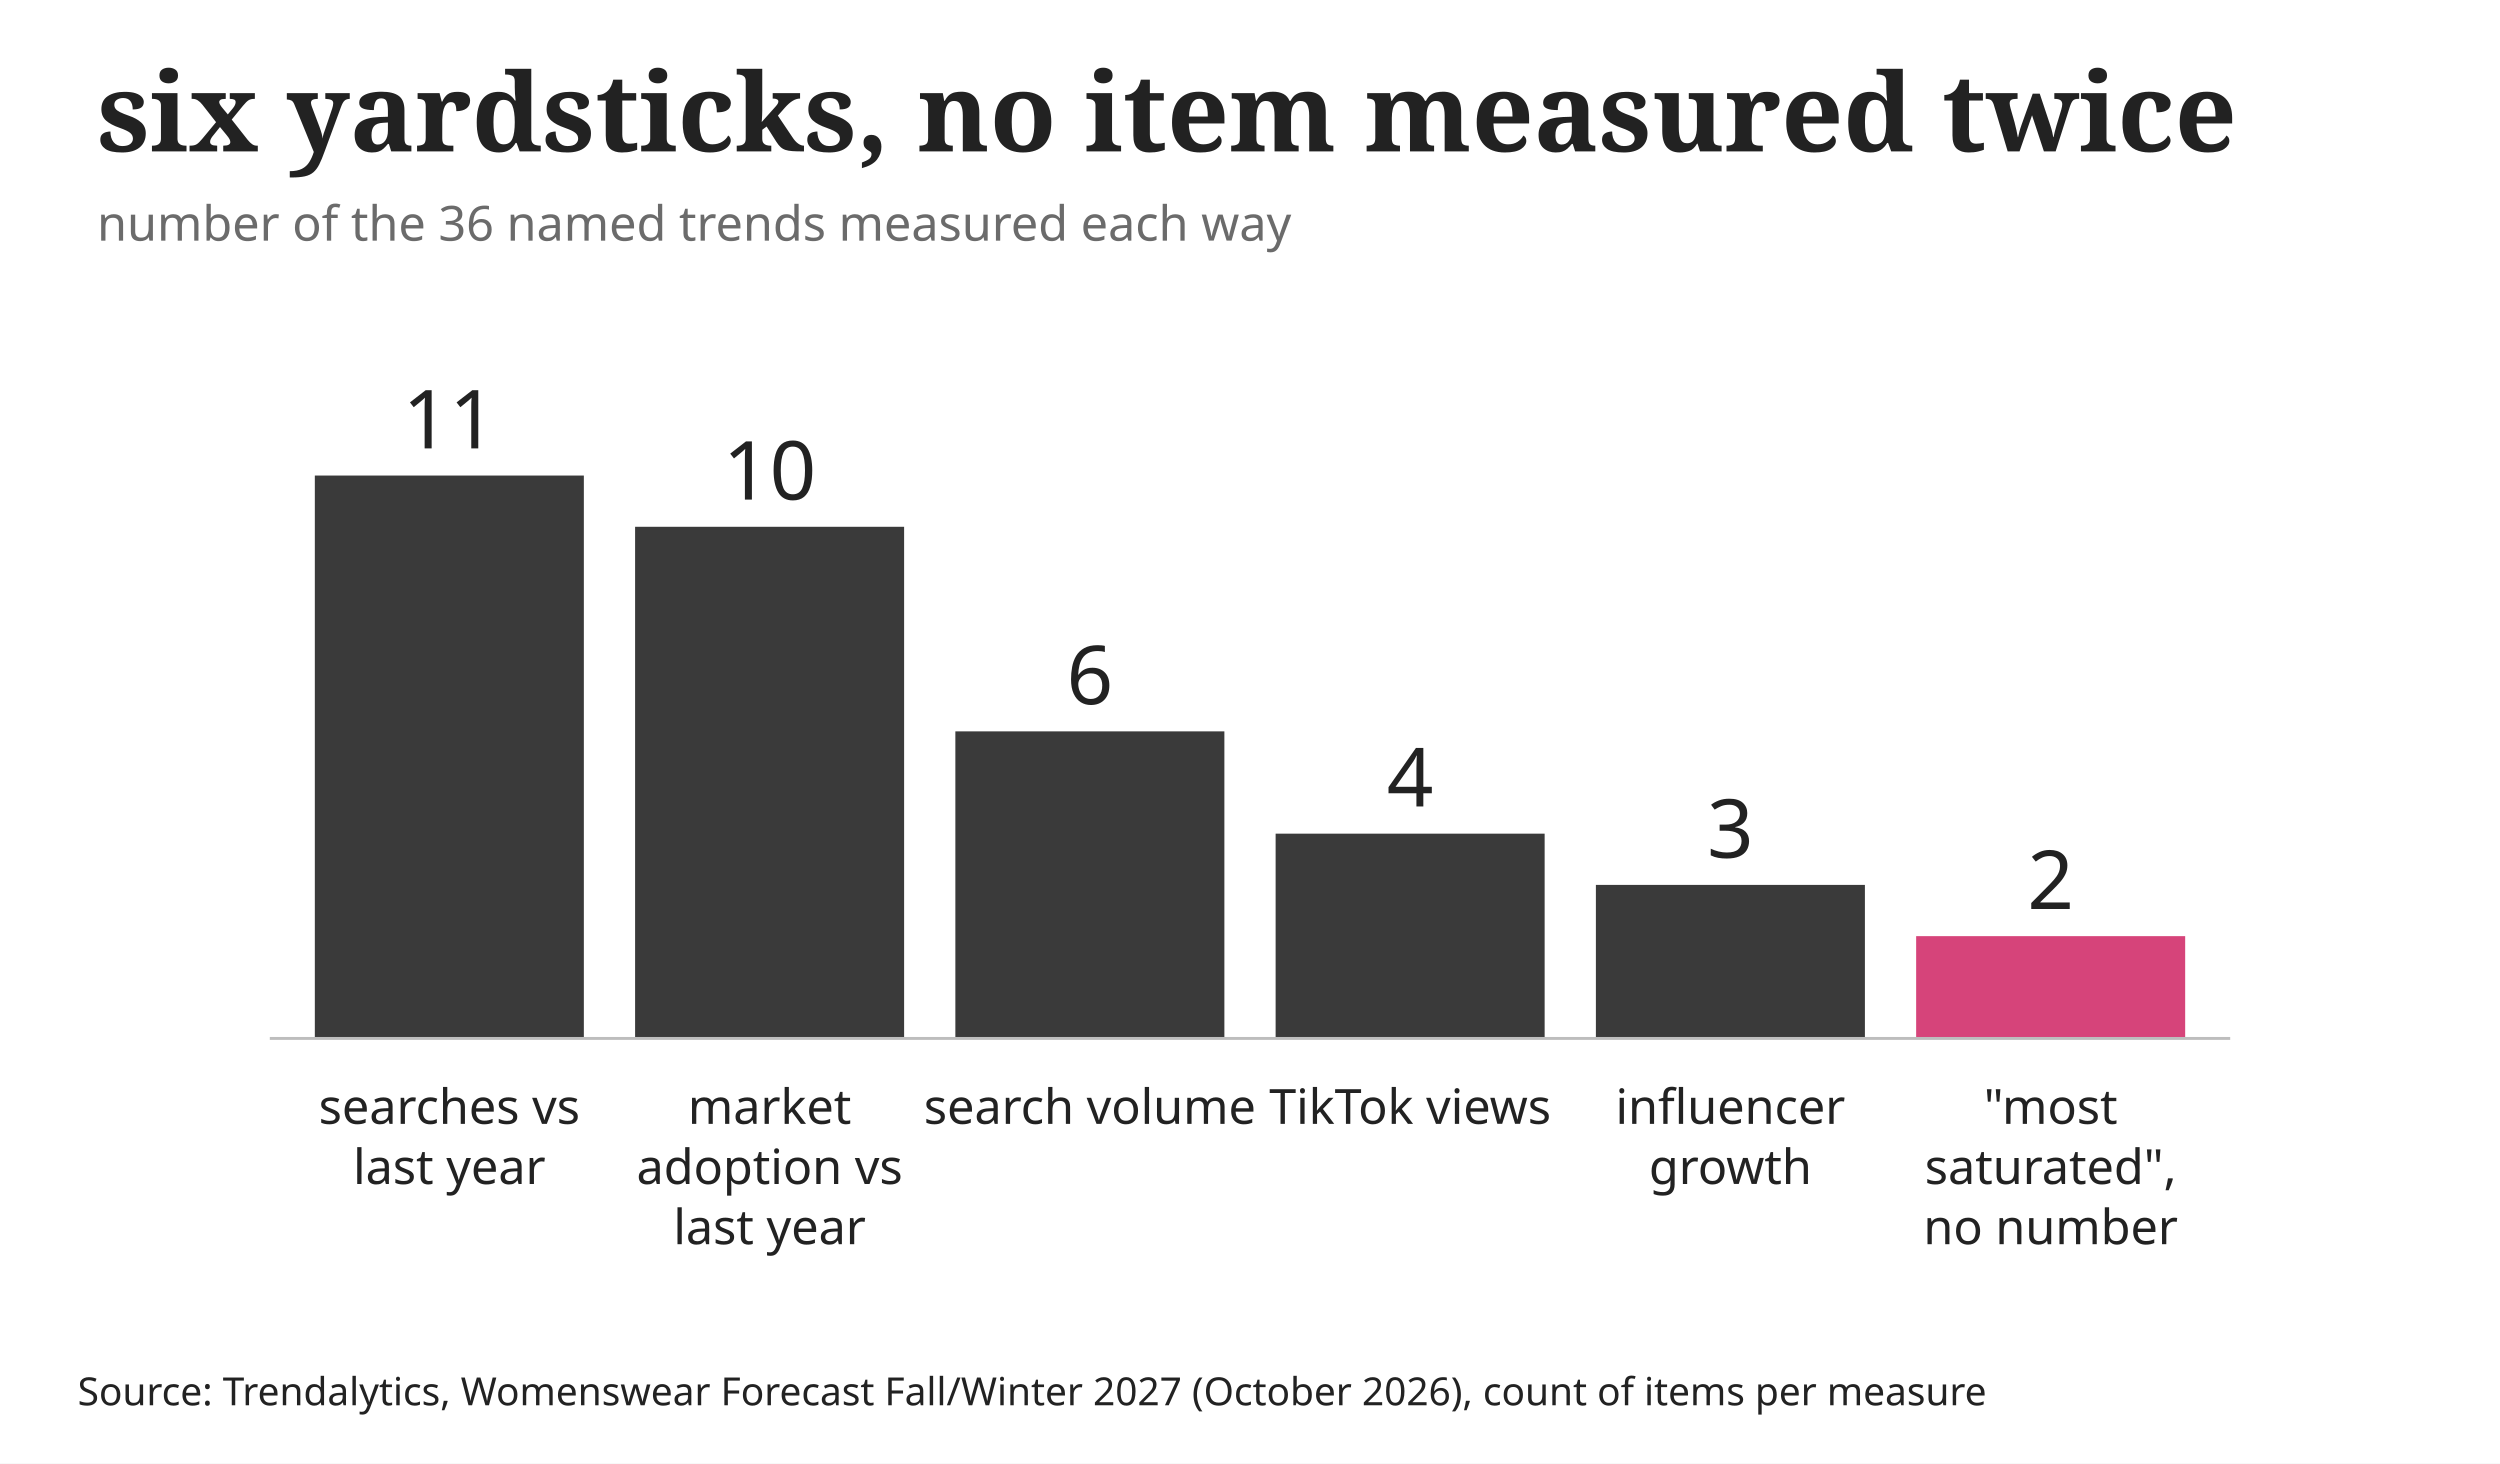
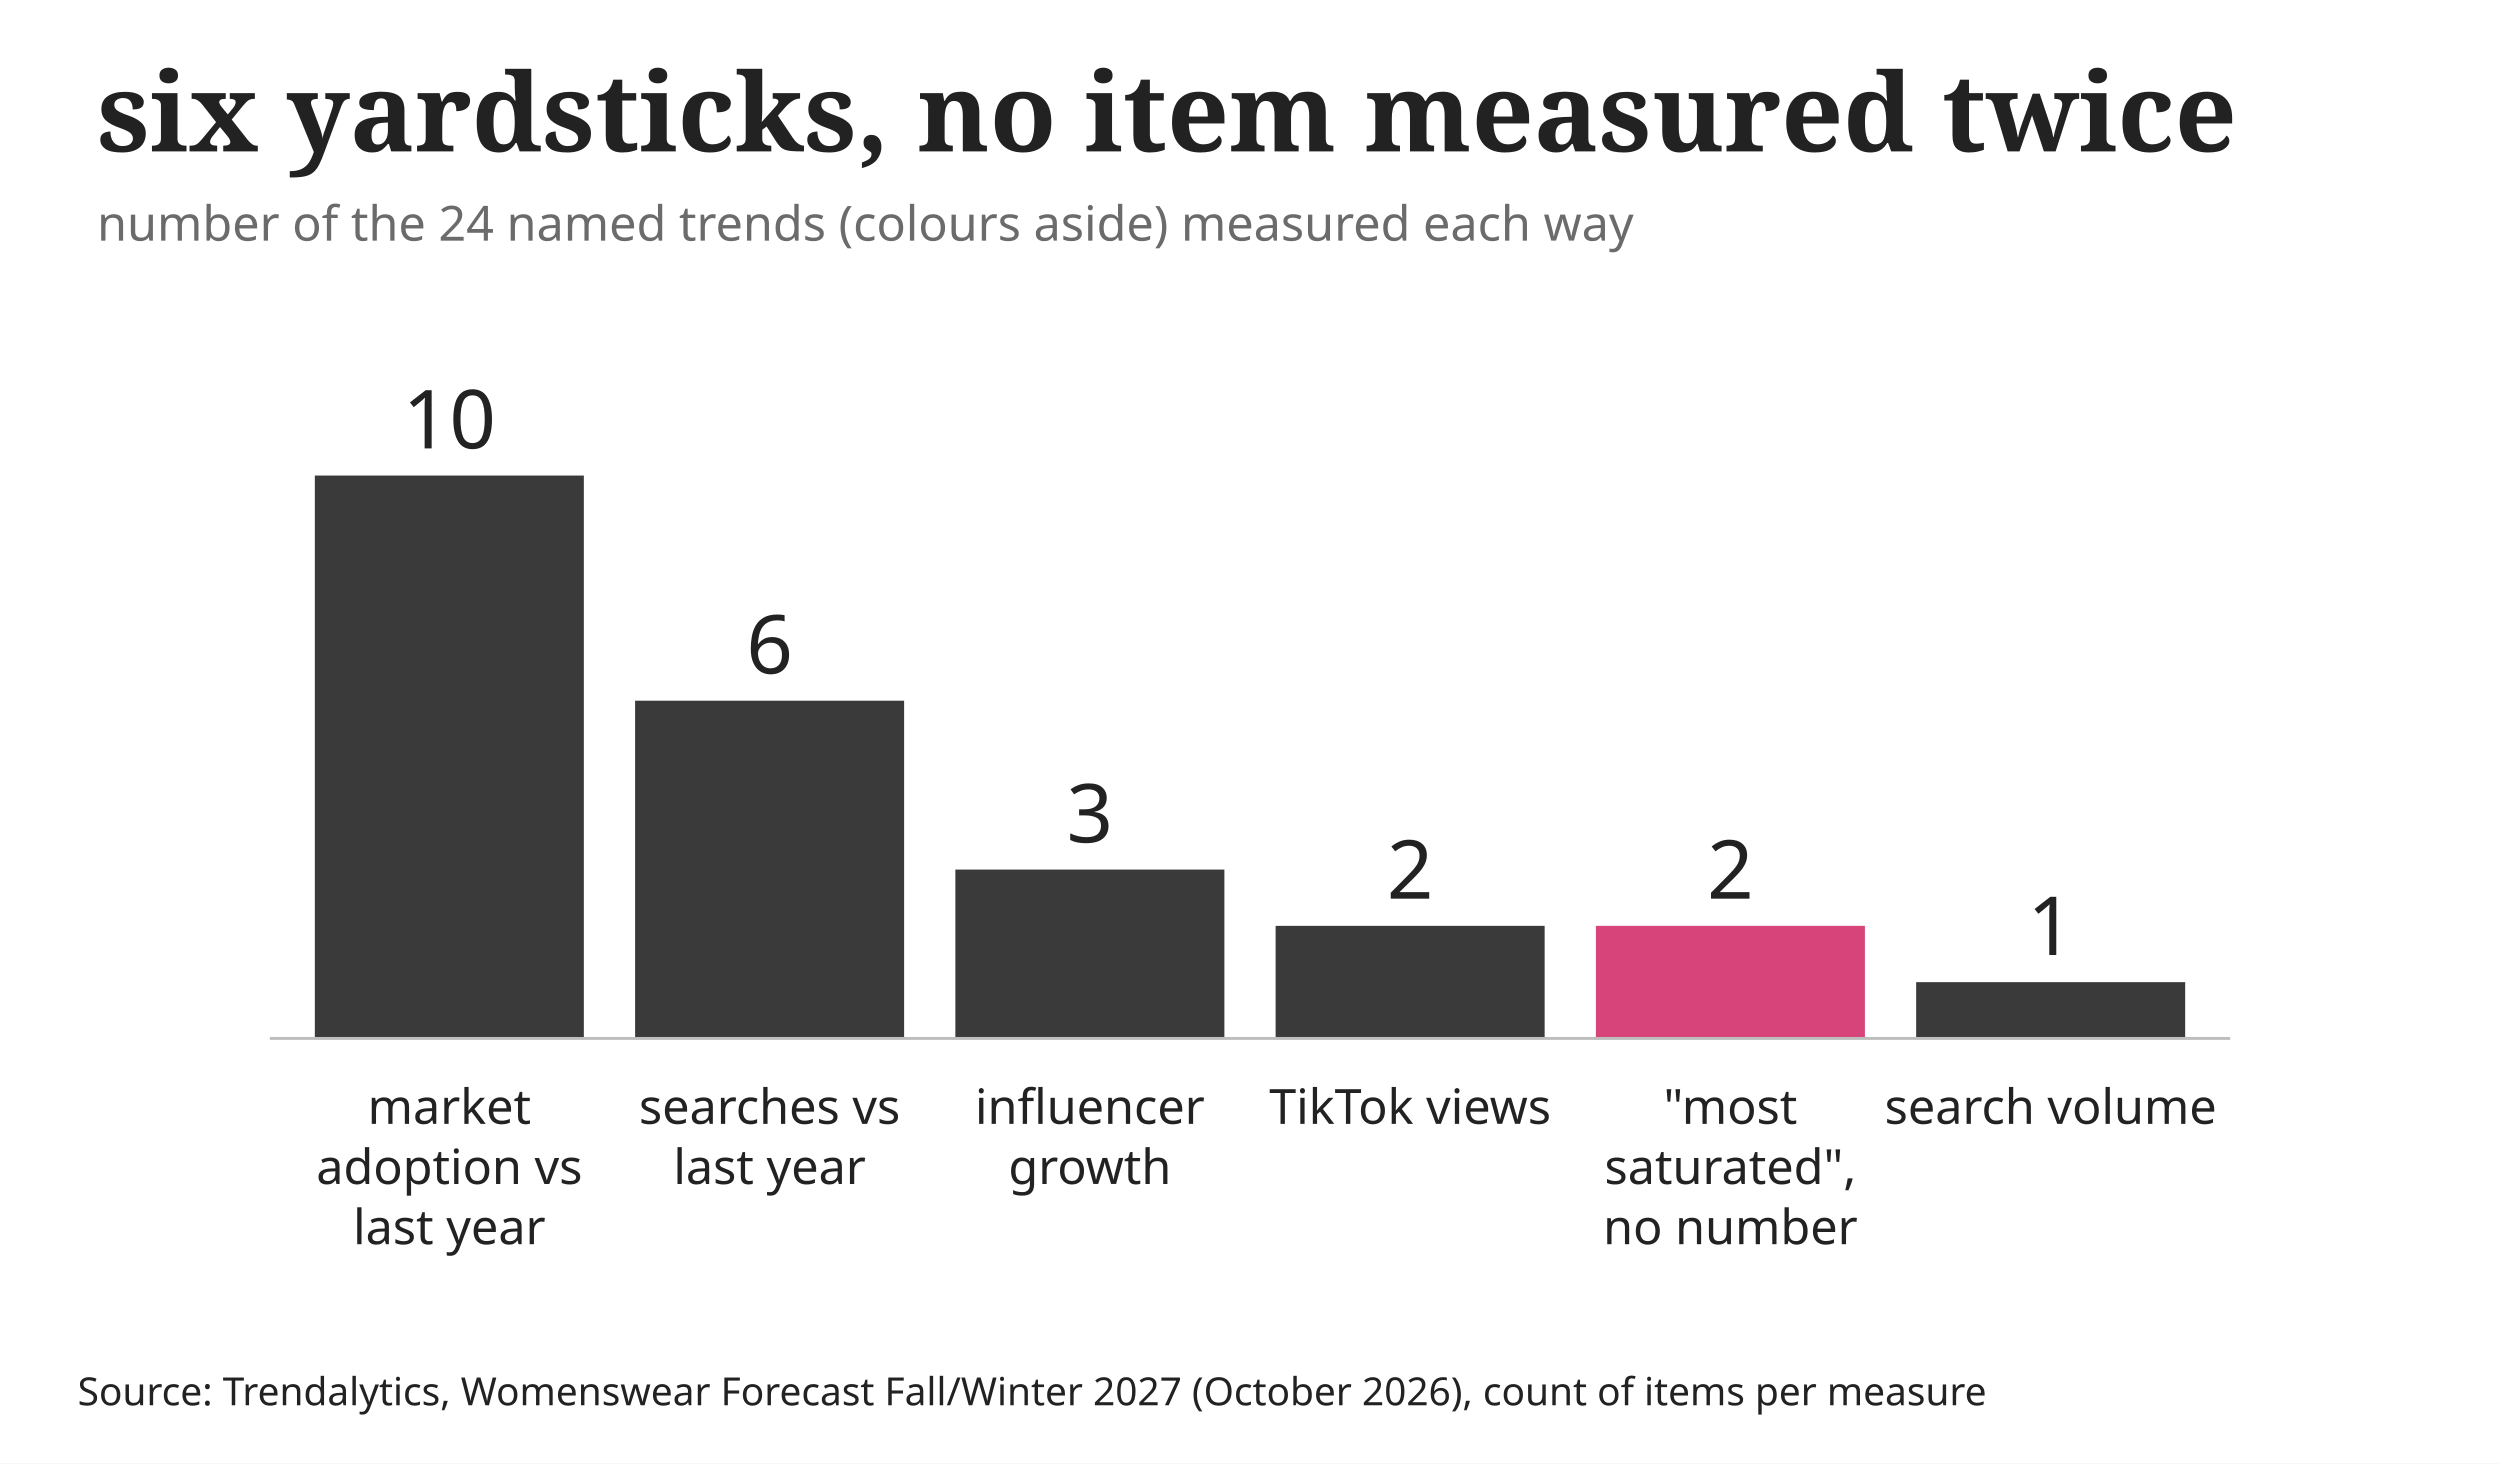
<svg xmlns="http://www.w3.org/2000/svg" viewBox="0 0 1288 754" width="1288" height="754">
  <rect width="1288" height="754" fill="#FFFFFF" />
  <text x="50" y="78" font-family="'Playfair Display', Georgia, serif" font-weight="700" font-size="56" fill="#222222">six yardsticks, no item measured twice</text>
-   <text x="50" y="124" font-family="'Century Gothic', 'Questrial', 'Avenir', sans-serif" font-size="25" fill="#6B6B6B">number of the 36 named trends measured each way</text>
+   <text x="50" y="124" font-family="'Century Gothic', 'Questrial', 'Avenir', sans-serif" font-size="25" fill="#6B6B6B">number of the 24 named trends (colours aside) measured each way</text>
  <rect x="162.2" y="245.0" width="138.6" height="290.0" fill="#3A3A3A" />
-   <text x="231.5" y="231.0" text-anchor="middle" font-family="'Century Gothic', 'Questrial', 'Avenir', sans-serif" font-size="42" fill="#222222">11</text>
-   <text x="231.5" y="579" text-anchor="middle" font-family="'Century Gothic', 'Questrial', 'Avenir', sans-serif" font-size="25" fill="#222222">searches vs</text>
-   <text x="231.5" y="610" text-anchor="middle" font-family="'Century Gothic', 'Questrial', 'Avenir', sans-serif" font-size="25" fill="#222222">last year</text>
-   <rect x="327.2" y="271.4" width="138.6" height="263.6" fill="#3A3A3A" />
-   <text x="396.5" y="257.4" text-anchor="middle" font-family="'Century Gothic', 'Questrial', 'Avenir', sans-serif" font-size="42" fill="#222222">10</text>
-   <text x="396.5" y="579" text-anchor="middle" font-family="'Century Gothic', 'Questrial', 'Avenir', sans-serif" font-size="25" fill="#222222">market</text>
-   <text x="396.5" y="610" text-anchor="middle" font-family="'Century Gothic', 'Questrial', 'Avenir', sans-serif" font-size="25" fill="#222222">adoption vs</text>
-   <text x="396.5" y="641" text-anchor="middle" font-family="'Century Gothic', 'Questrial', 'Avenir', sans-serif" font-size="25" fill="#222222">last year</text>
-   <rect x="492.2" y="376.8" width="138.6" height="158.2" fill="#3A3A3A" />
-   <text x="561.5" y="362.8" text-anchor="middle" font-family="'Century Gothic', 'Questrial', 'Avenir', sans-serif" font-size="42" fill="#222222">6</text>
-   <text x="561.5" y="579" text-anchor="middle" font-family="'Century Gothic', 'Questrial', 'Avenir', sans-serif" font-size="25" fill="#222222">search volume</text>
-   <rect x="657.2" y="429.5" width="138.6" height="105.5" fill="#3A3A3A" />
-   <text x="726.5" y="415.5" text-anchor="middle" font-family="'Century Gothic', 'Questrial', 'Avenir', sans-serif" font-size="42" fill="#222222">4</text>
+   <text x="231.5" y="231.0" text-anchor="middle" font-family="'Century Gothic', 'Questrial', 'Avenir', sans-serif" font-size="42" fill="#222222">10</text>
+   <text x="231.5" y="579" text-anchor="middle" font-family="'Century Gothic', 'Questrial', 'Avenir', sans-serif" font-size="25" fill="#222222">market</text>
+   <text x="231.5" y="610" text-anchor="middle" font-family="'Century Gothic', 'Questrial', 'Avenir', sans-serif" font-size="25" fill="#222222">adoption vs</text>
+   <text x="231.5" y="641" text-anchor="middle" font-family="'Century Gothic', 'Questrial', 'Avenir', sans-serif" font-size="25" fill="#222222">last year</text>
+   <rect x="327.2" y="361.0" width="138.6" height="174.0" fill="#3A3A3A" />
+   <text x="396.5" y="347.0" text-anchor="middle" font-family="'Century Gothic', 'Questrial', 'Avenir', sans-serif" font-size="42" fill="#222222">6</text>
+   <text x="396.5" y="579" text-anchor="middle" font-family="'Century Gothic', 'Questrial', 'Avenir', sans-serif" font-size="25" fill="#222222">searches vs</text>
+   <text x="396.5" y="610" text-anchor="middle" font-family="'Century Gothic', 'Questrial', 'Avenir', sans-serif" font-size="25" fill="#222222">last year</text>
+   <rect x="492.2" y="448.0" width="138.6" height="87.0" fill="#3A3A3A" />
+   <text x="561.5" y="434.0" text-anchor="middle" font-family="'Century Gothic', 'Questrial', 'Avenir', sans-serif" font-size="42" fill="#222222">3</text>
+   <text x="561.5" y="579" text-anchor="middle" font-family="'Century Gothic', 'Questrial', 'Avenir', sans-serif" font-size="25" fill="#222222">influencer</text>
+   <text x="561.5" y="610" text-anchor="middle" font-family="'Century Gothic', 'Questrial', 'Avenir', sans-serif" font-size="25" fill="#222222">growth</text>
+   <rect x="657.2" y="477.0" width="138.6" height="58.0" fill="#3A3A3A" />
+   <text x="726.5" y="463.0" text-anchor="middle" font-family="'Century Gothic', 'Questrial', 'Avenir', sans-serif" font-size="42" fill="#222222">2</text>
  <text x="726.5" y="579" text-anchor="middle" font-family="'Century Gothic', 'Questrial', 'Avenir', sans-serif" font-size="25" fill="#222222">TikTok views</text>
-   <rect x="822.2" y="455.9" width="138.6" height="79.1" fill="#3A3A3A" />
-   <text x="891.5" y="441.9" text-anchor="middle" font-family="'Century Gothic', 'Questrial', 'Avenir', sans-serif" font-size="42" fill="#222222">3</text>
-   <text x="891.5" y="579" text-anchor="middle" font-family="'Century Gothic', 'Questrial', 'Avenir', sans-serif" font-size="25" fill="#222222">influencer</text>
-   <text x="891.5" y="610" text-anchor="middle" font-family="'Century Gothic', 'Questrial', 'Avenir', sans-serif" font-size="25" fill="#222222">growth</text>
-   <rect x="987.2" y="482.3" width="138.6" height="52.7" fill="#D6447A" />
-   <text x="1056.5" y="468.3" text-anchor="middle" font-family="'Century Gothic', 'Questrial', 'Avenir', sans-serif" font-size="42" fill="#222222">2</text>
-   <text x="1056.5" y="579" text-anchor="middle" font-family="'Century Gothic', 'Questrial', 'Avenir', sans-serif" font-size="25" fill="#222222">"most</text>
-   <text x="1056.5" y="610" text-anchor="middle" font-family="'Century Gothic', 'Questrial', 'Avenir', sans-serif" font-size="25" fill="#222222">saturated",</text>
-   <text x="1056.5" y="641" text-anchor="middle" font-family="'Century Gothic', 'Questrial', 'Avenir', sans-serif" font-size="25" fill="#222222">no number</text>
+   <rect x="822.2" y="477.0" width="138.6" height="58.0" fill="#D6447A" />
+   <text x="891.5" y="463.0" text-anchor="middle" font-family="'Century Gothic', 'Questrial', 'Avenir', sans-serif" font-size="42" fill="#222222">2</text>
+   <text x="891.5" y="579" text-anchor="middle" font-family="'Century Gothic', 'Questrial', 'Avenir', sans-serif" font-size="25" fill="#222222">"most</text>
+   <text x="891.5" y="610" text-anchor="middle" font-family="'Century Gothic', 'Questrial', 'Avenir', sans-serif" font-size="25" fill="#222222">saturated",</text>
+   <text x="891.5" y="641" text-anchor="middle" font-family="'Century Gothic', 'Questrial', 'Avenir', sans-serif" font-size="25" fill="#222222">no number</text>
+   <rect x="987.2" y="506.0" width="138.6" height="29.0" fill="#3A3A3A" />
+   <text x="1056.5" y="492.0" text-anchor="middle" font-family="'Century Gothic', 'Questrial', 'Avenir', sans-serif" font-size="42" fill="#222222">1</text>
+   <text x="1056.5" y="579" text-anchor="middle" font-family="'Century Gothic', 'Questrial', 'Avenir', sans-serif" font-size="25" fill="#222222">search volume</text>
  <line x1="139.0" y1="535" x2="1149.0" y2="535" stroke="#BDBDBD" stroke-width="1.5" />
  <text x="40" y="724" font-family="'Century Gothic', 'Questrial', 'Avenir', sans-serif" font-size="20" fill="#222222">Source: Trendalytics, Womenswear Forecast Fall/Winter 2027 (October 2026), count of items per measure</text>
</svg>
